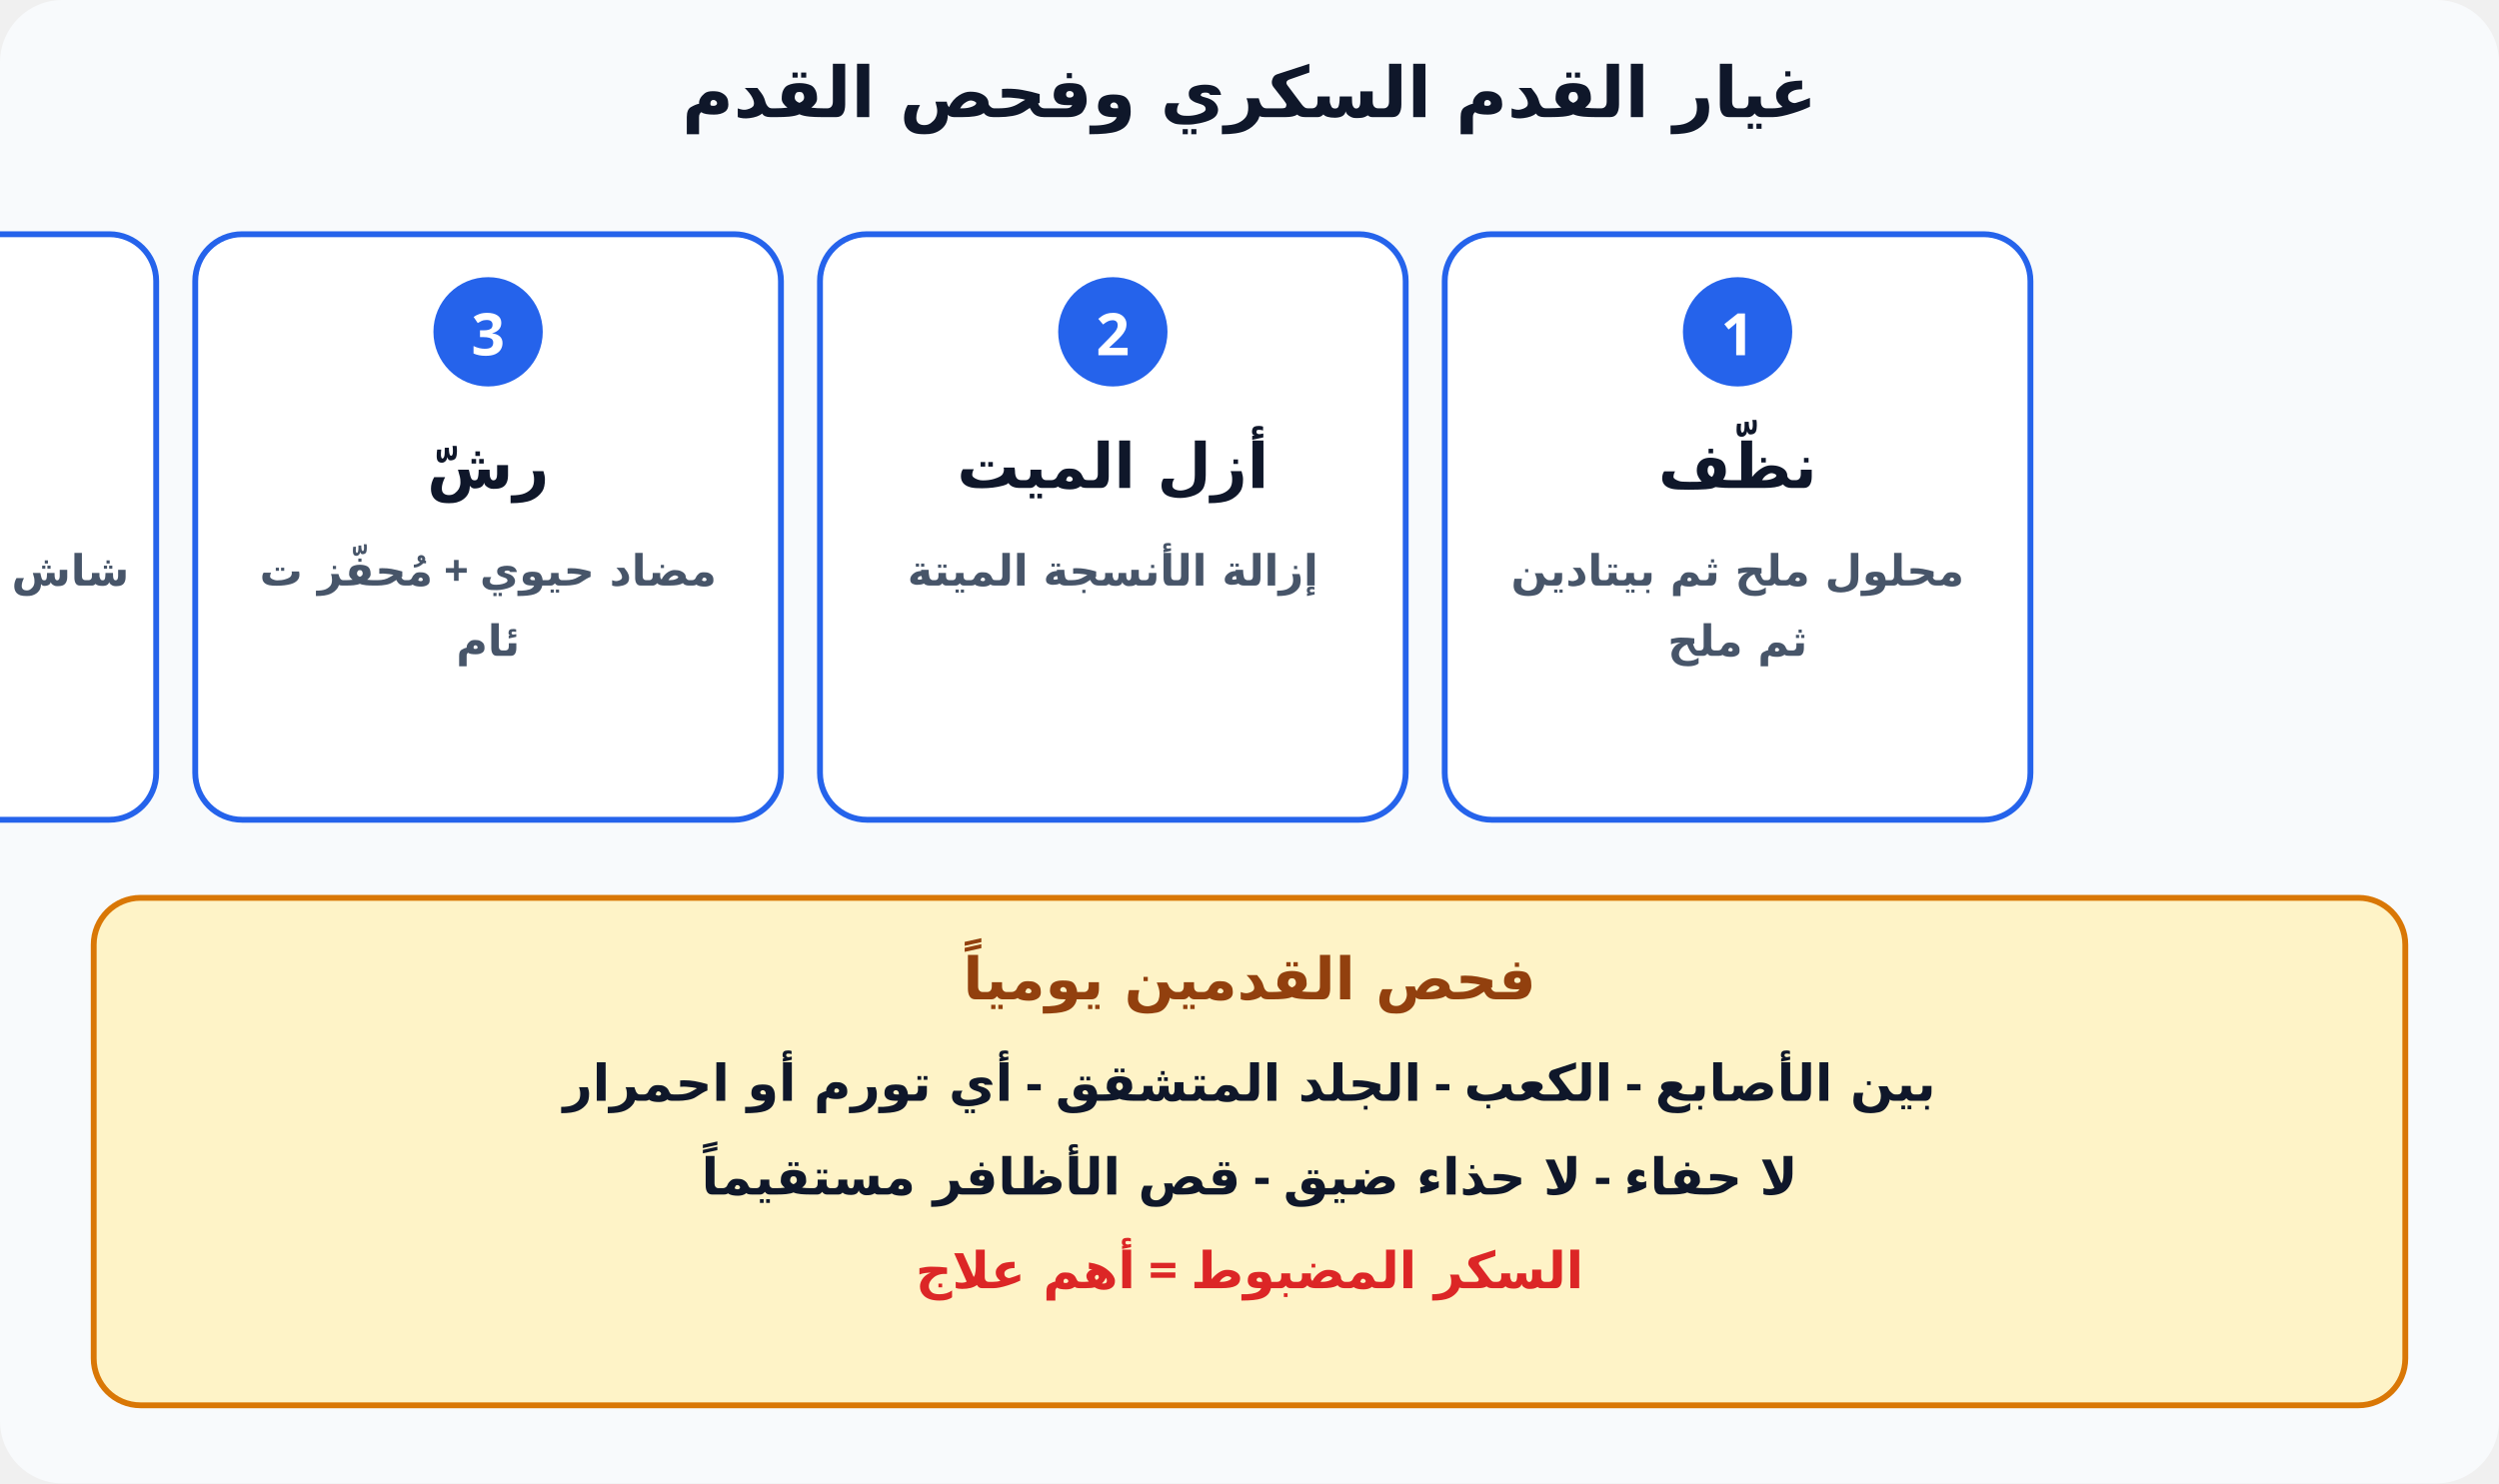
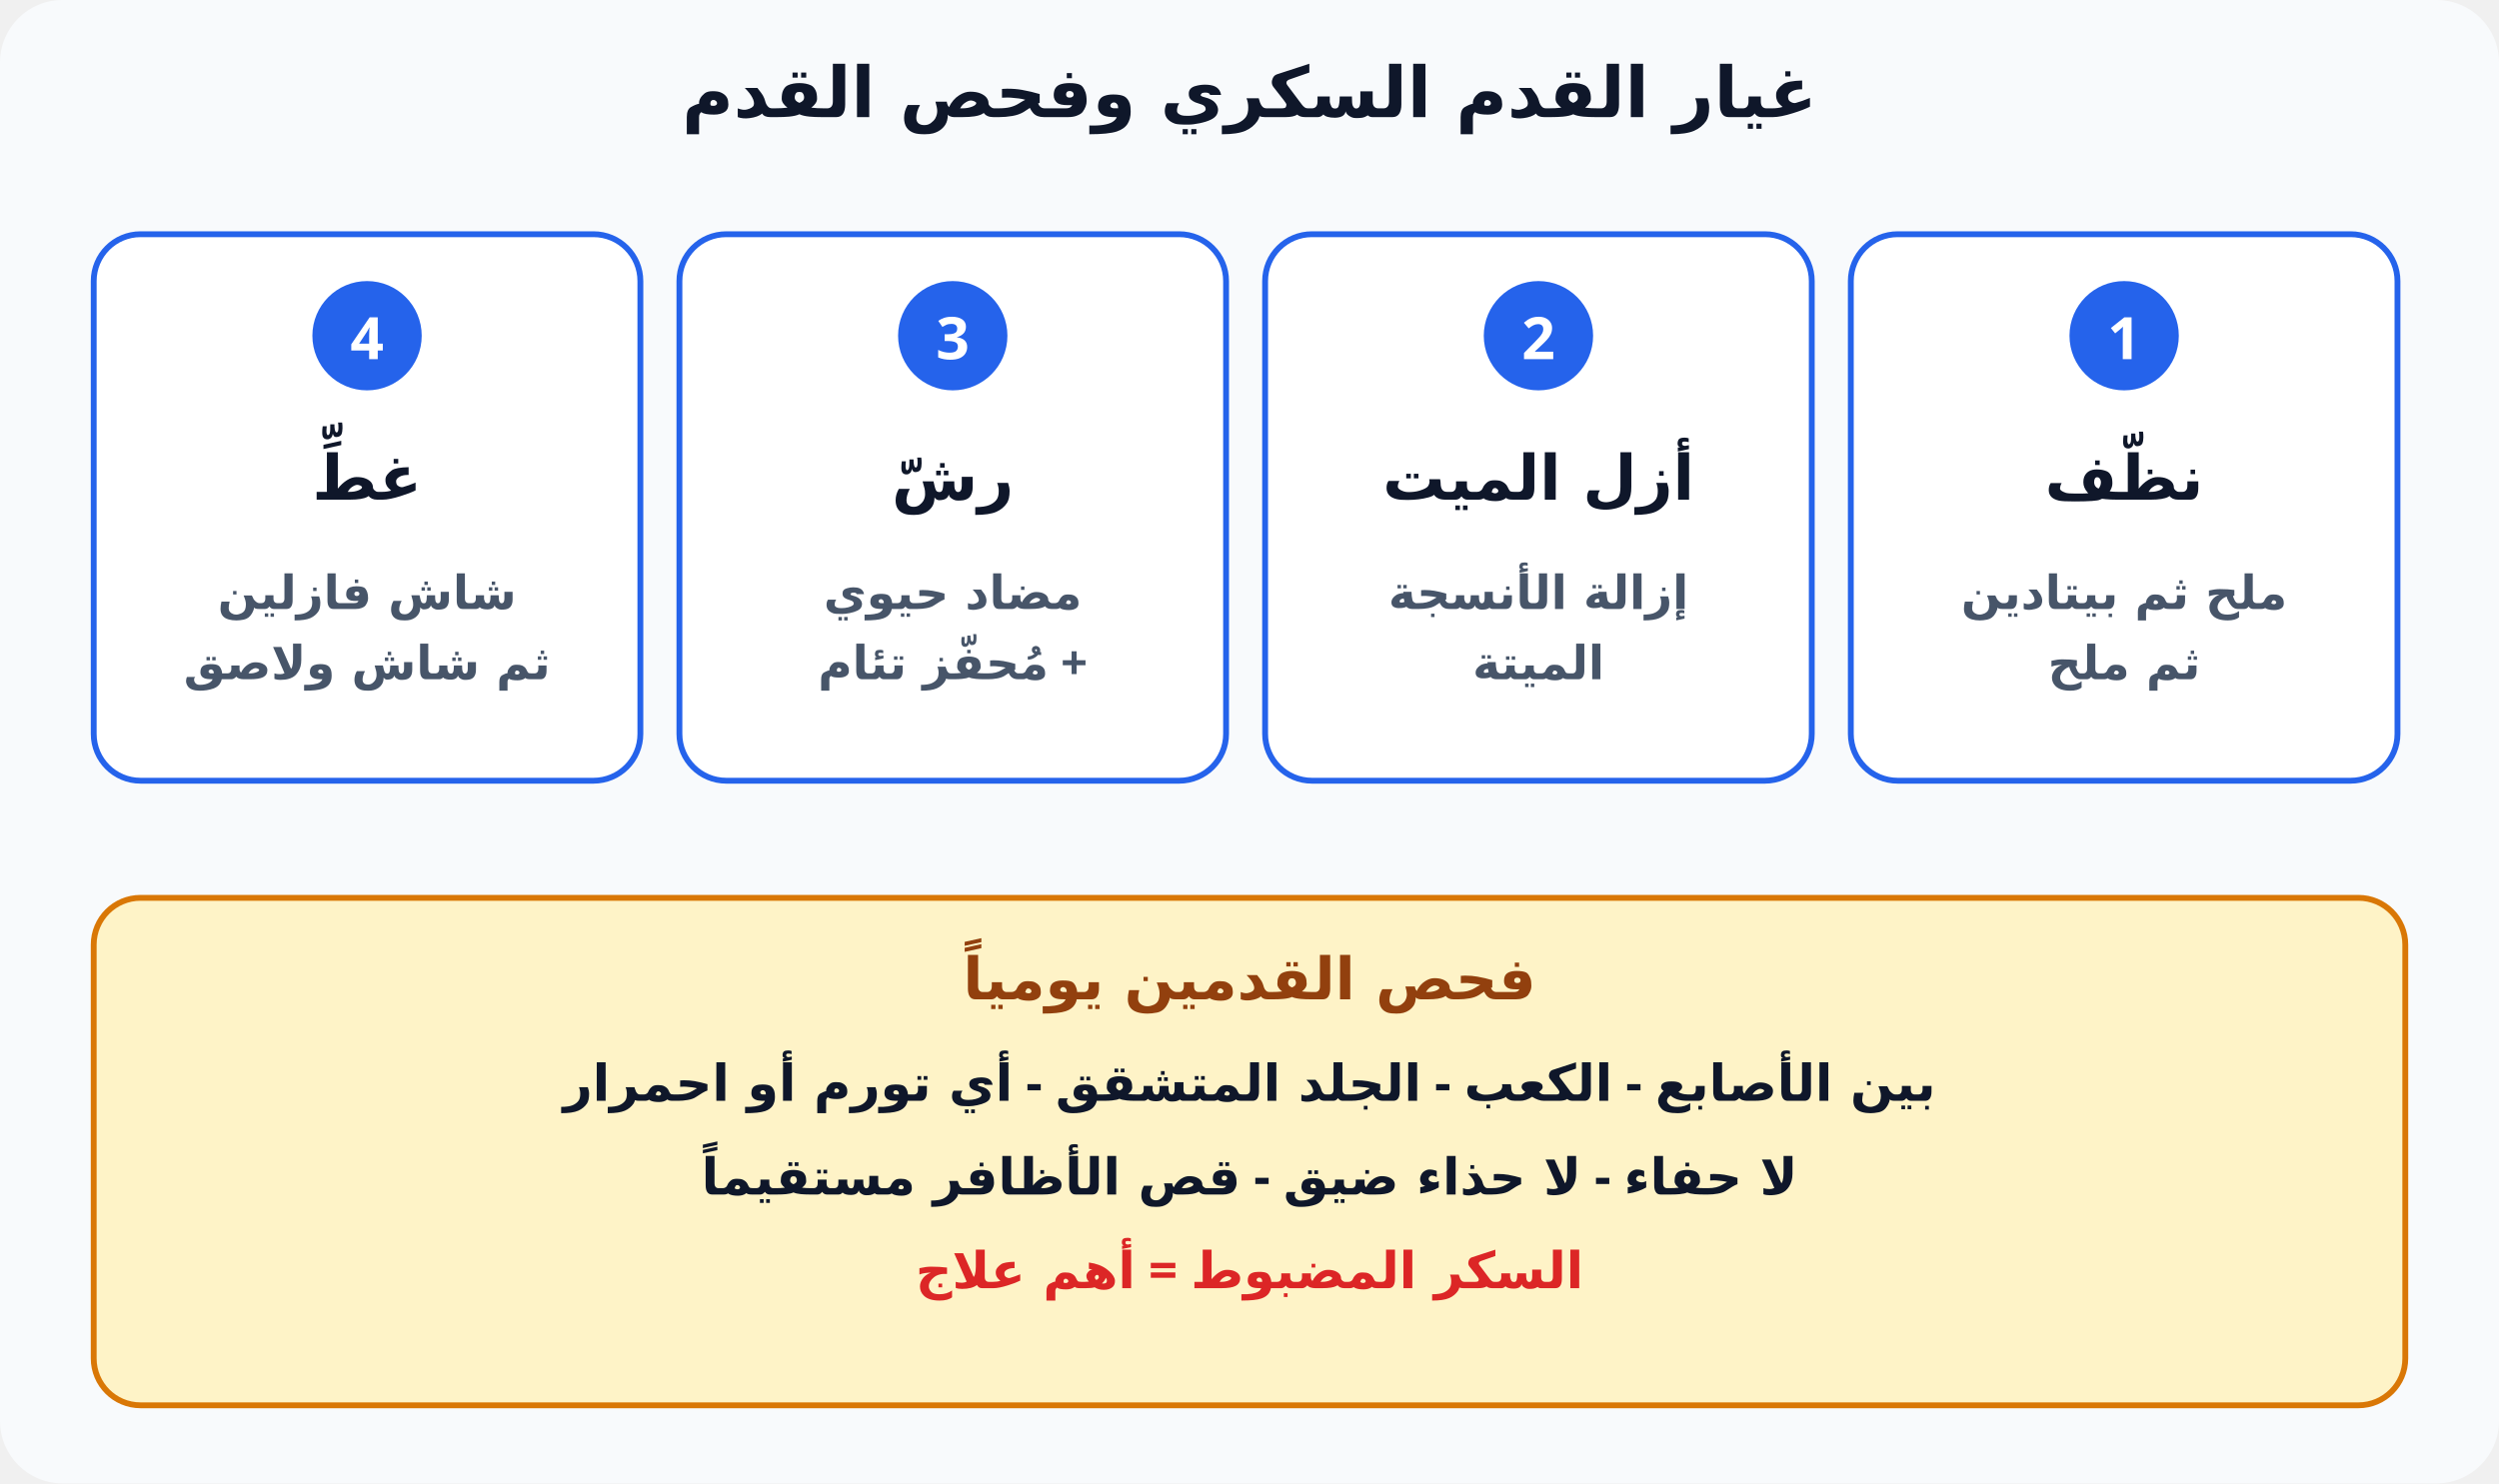
<svg xmlns="http://www.w3.org/2000/svg" viewBox="0 0 640 380" font-family="Cairo, Tahoma, sans-serif" direction="rtl">
  <rect width="640" height="380" rx="16" fill="#f8fafc" />
  <text x="320" y="30" text-anchor="middle" font-size="18" font-weight="800" fill="#0f172a">غيار القدم السكري وفحص القدم</text>
-   <rect x="370" y="60" width="150" height="150" rx="12" fill="#fff" stroke="#2563eb" stroke-width="1.5" />
-   <circle cx="445" cy="85" r="14" fill="#2563eb" />
-   <text x="445" y="91" text-anchor="middle" font-size="15" font-weight="800" fill="#fff">1</text>
-   <text x="445" y="125" text-anchor="middle" font-size="16" font-weight="800" fill="#0f172a">نظّف</text>
-   <text x="445" y="150" text-anchor="middle" font-size="11" font-weight="600" fill="#475569">محلول ملح ثم بيتادين</text>
-   <text x="445" y="168" text-anchor="middle" font-size="11" font-weight="600" fill="#475569"> ثم ملح</text>
-   <rect x="210" y="60" width="150" height="150" rx="12" fill="#fff" stroke="#2563eb" stroke-width="1.5" />
-   <circle cx="285" cy="85" r="14" fill="#2563eb" />
-   <text x="285" y="91" text-anchor="middle" font-size="15" font-weight="800" fill="#fff">2</text>
-   <text x="285" y="125" text-anchor="middle" font-size="16" font-weight="800" fill="#0f172a">أزل الميت</text>
-   <text x="285" y="150" text-anchor="middle" font-size="11" font-weight="600" fill="#475569">إزالة الأنسجة الميتة</text>
-   <text x="285" y="168" text-anchor="middle" font-size="11" font-weight="600" fill="#475569" />
-   <rect x="50" y="60" width="150" height="150" rx="12" fill="#fff" stroke="#2563eb" stroke-width="1.5" />
-   <circle cx="125" cy="85" r="14" fill="#2563eb" />
-   <text x="125" y="91" text-anchor="middle" font-size="15" font-weight="800" fill="#fff">3</text>
-   <text x="125" y="125" text-anchor="middle" font-size="16" font-weight="800" fill="#0f172a">رشّ</text>
-   <text x="125" y="150" text-anchor="middle" font-size="11" font-weight="600" fill="#475569">مضاد حيوي + مُحفّز ت</text>
-   <text x="125" y="168" text-anchor="middle" font-size="11" font-weight="600" fill="#475569">ئام</text>
-   <rect x="-110" y="60" width="150" height="150" rx="12" fill="#fff" stroke="#2563eb" stroke-width="1.5" />
-   <circle cx="-35" cy="85" r="14" fill="#2563eb" />
-   <text x="-35" y="91" text-anchor="middle" font-size="15" font-weight="800" fill="#fff">4</text>
-   <text x="-35" y="125" text-anchor="middle" font-size="16" font-weight="800" fill="#0f172a">غطِّ</text>
-   <text x="-35" y="150" text-anchor="middle" font-size="11" font-weight="600" fill="#475569">شاش فازلين ثم شاش عا</text>
-   <text x="-35" y="168" text-anchor="middle" font-size="11" font-weight="600" fill="#475569">دي ثم لاصق</text>
+   <rect x="474" y="60" width="140" height="140" rx="12" fill="#fff" stroke="#2563eb" stroke-width="1.5" />
+   <circle cx="544" cy="86" r="14" fill="#2563eb" />
+   <text x="544" y="92" text-anchor="middle" font-size="15" font-weight="800" fill="#fff">1</text>
+   <text x="544" y="128" text-anchor="middle" font-size="16" font-weight="800" fill="#0f172a">نظّف</text>
+   <text x="544" y="156" text-anchor="middle" font-size="12" font-weight="600" fill="#475569">ملح ثم بيتادين</text>
+   <text x="544" y="174" text-anchor="middle" font-size="12" font-weight="600" fill="#475569">ثم ملح</text>
+   <rect x="324" y="60" width="140" height="140" rx="12" fill="#fff" stroke="#2563eb" stroke-width="1.5" />
+   <circle cx="394" cy="86" r="14" fill="#2563eb" />
+   <text x="394" y="92" text-anchor="middle" font-size="15" font-weight="800" fill="#fff">2</text>
+   <text x="394" y="128" text-anchor="middle" font-size="16" font-weight="800" fill="#0f172a">أزل الميت</text>
+   <text x="394" y="156" text-anchor="middle" font-size="12" font-weight="600" fill="#475569">إزالة الأنسجة</text>
+   <text x="394" y="174" text-anchor="middle" font-size="12" font-weight="600" fill="#475569">الميتة</text>
+   <rect x="174" y="60" width="140" height="140" rx="12" fill="#fff" stroke="#2563eb" stroke-width="1.5" />
+   <circle cx="244" cy="86" r="14" fill="#2563eb" />
+   <text x="244" y="92" text-anchor="middle" font-size="15" font-weight="800" fill="#fff">3</text>
+   <text x="244" y="128" text-anchor="middle" font-size="16" font-weight="800" fill="#0f172a">رشّ</text>
+   <text x="244" y="156" text-anchor="middle" font-size="12" font-weight="600" fill="#475569">مضاد حيوي</text>
+   <text x="244" y="174" text-anchor="middle" font-size="12" font-weight="600" fill="#475569">+ مُحفّز تئام</text>
+   <rect x="24" y="60" width="140" height="140" rx="12" fill="#fff" stroke="#2563eb" stroke-width="1.5" />
+   <circle cx="94" cy="86" r="14" fill="#2563eb" />
+   <text x="94" y="92" text-anchor="middle" font-size="15" font-weight="800" fill="#fff">4</text>
+   <text x="94" y="128" text-anchor="middle" font-size="16" font-weight="800" fill="#0f172a">غطِّ</text>
+   <text x="94" y="156" text-anchor="middle" font-size="12" font-weight="600" fill="#475569">شاش فازلين</text>
+   <text x="94" y="174" text-anchor="middle" font-size="12" font-weight="600" fill="#475569">ثم شاش ولاصق</text>
  <rect x="24" y="230" width="592" height="130" rx="12" fill="#fef3c7" stroke="#d97706" stroke-width="1.5" />
  <text x="320" y="256" text-anchor="middle" font-size="15" font-weight="800" fill="#92400e">فحص القدمين يومياً</text>
  <text x="320" y="282" text-anchor="middle" font-size="13" font-weight="600" fill="#0f172a">بين الأصابع - الكعب - الجلد المتشقق - أي تورم أو احمرار</text>
  <text x="320" y="306" text-anchor="middle" font-size="13" font-weight="600" fill="#0f172a">لا حفاء - لا حذاء ضيق - قص الأظافر مستقيماً</text>
  <text x="320" y="330" text-anchor="middle" font-size="13" font-weight="800" fill="#dc2626">السكر المضبوط = أهم علاج</text>
</svg>
